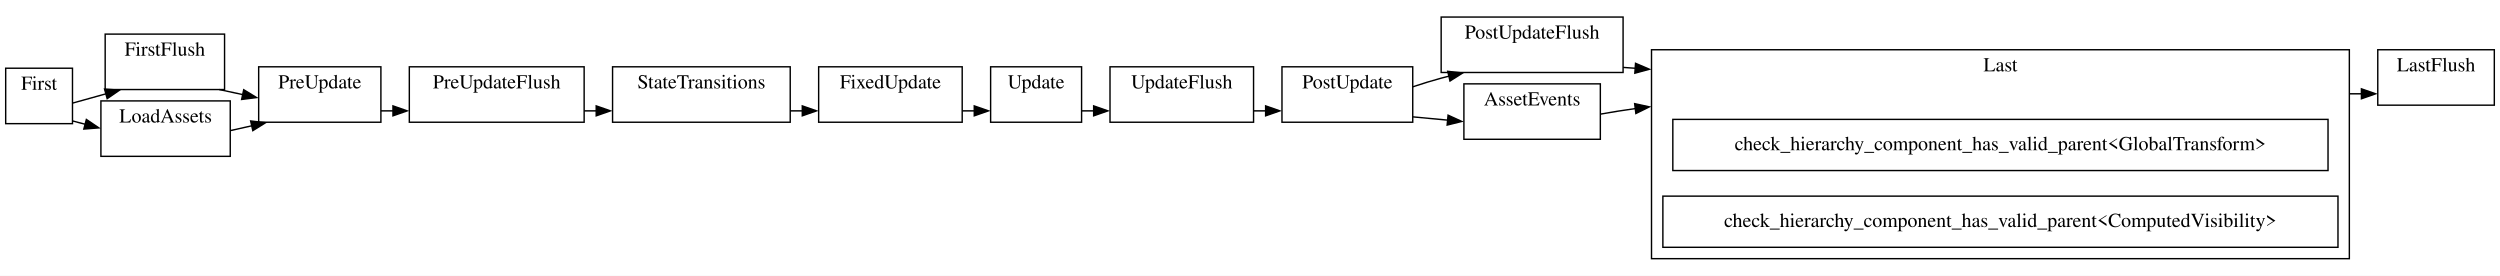
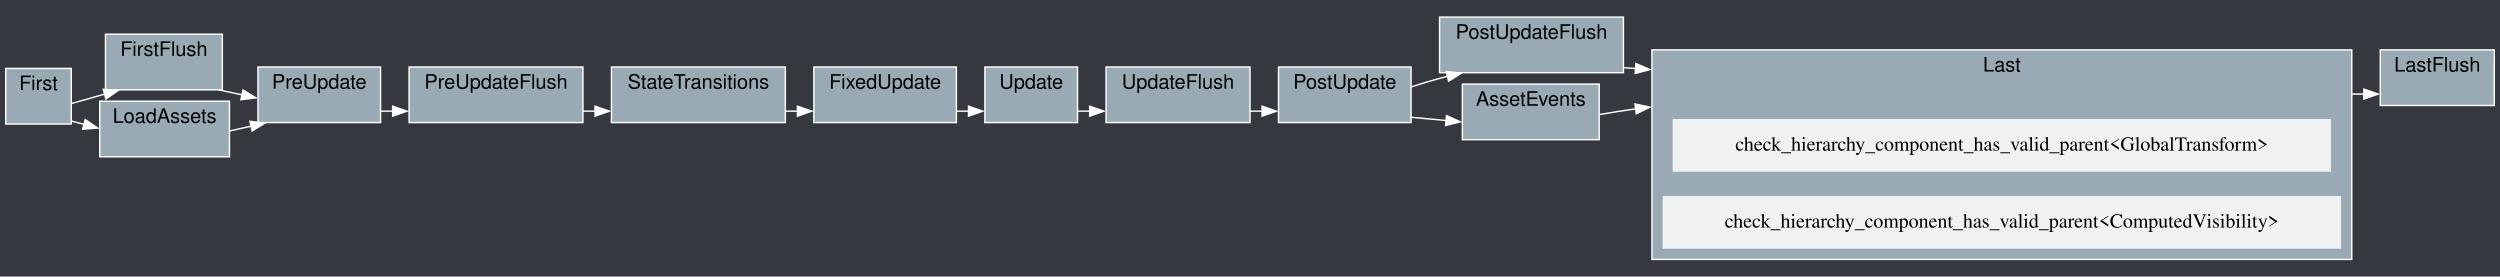
- <svg xmlns="http://www.w3.org/2000/svg" width="1759pt" height="194pt" viewBox="0.00 0.00 1759.00 194.00">
+ <svg xmlns="http://www.w3.org/2000/svg" width="1754pt" height="194pt" viewBox="0.00 0.00 1754.00 194.00">
  <g id="graph0" class="graph" transform="scale(1 1) rotate(0) translate(4 190)">
-     <polygon fill="white" stroke="none" points="-4,4 -4,-190 1755,-190 1755,4 -4,4" />
+     <polygon fill="#35393f" stroke="none" points="-4,4 -4,-190 1750,-190 1750,4 -4,4" />
    <g id="clust1" class="cluster">
-       <polygon fill="none" stroke="black" points="70,-127 70,-166 154,-166 154,-127 70,-127" />
-       <text text-anchor="middle" x="112" y="-150.8" font-family="Times,serif" font-size="14.00">FirstFlush</text>
+       <polygon fill="#99aab5" stroke="white" points="70,-127 70,-166 152,-166 152,-127 70,-127" />
+       <text text-anchor="middle" x="111" y="-150.8" font-family="Helvetica,sans-Serif" font-size="14.00">FirstFlush</text>
    </g>
    <g id="clust2" class="cluster">
-       <polygon fill="none" stroke="black" points="284,-104 284,-143 407,-143 407,-104 284,-104" />
-       <text text-anchor="middle" x="345.5" y="-127.8" font-family="Times,serif" font-size="14.00">PreUpdateFlush</text>
+       <polygon fill="#99aab5" stroke="white" points="283,-104 283,-143 405,-143 405,-104 283,-104" />
+       <text text-anchor="middle" x="344" y="-127.8" font-family="Helvetica,sans-Serif" font-size="14.00">PreUpdateFlush</text>
    </g>
    <g id="clust3" class="cluster">
-       <polygon fill="none" stroke="black" points="777,-104 777,-143 878,-143 878,-104 777,-104" />
-       <text text-anchor="middle" x="827.5" y="-127.8" font-family="Times,serif" font-size="14.00">UpdateFlush</text>
+       <polygon fill="#99aab5" stroke="white" points="772,-104 772,-143 873,-143 873,-104 772,-104" />
+       <text text-anchor="middle" x="822.5" y="-127.8" font-family="Helvetica,sans-Serif" font-size="14.00">UpdateFlush</text>
    </g>
    <g id="clust4" class="cluster">
-       <polygon fill="none" stroke="black" points="1010,-139 1010,-178 1138,-178 1138,-139 1010,-139" />
-       <text text-anchor="middle" x="1074" y="-162.8" font-family="Times,serif" font-size="14.00">PostUpdateFlush</text>
+       <polygon fill="#99aab5" stroke="white" points="1006,-139 1006,-178 1135,-178 1135,-139 1006,-139" />
+       <text text-anchor="middle" x="1070.5" y="-162.8" font-family="Helvetica,sans-Serif" font-size="14.00">PostUpdateFlush</text>
    </g>
    <g id="clust5" class="cluster">
-       <polygon fill="none" stroke="black" points="1669,-116 1669,-155 1751,-155 1751,-116 1669,-116" />
-       <text text-anchor="middle" x="1710" y="-139.8" font-family="Times,serif" font-size="14.00">LastFlush</text>
+       <polygon fill="#99aab5" stroke="white" points="1666,-116 1666,-155 1746,-155 1746,-116 1666,-116" />
+       <text text-anchor="middle" x="1706" y="-139.8" font-family="Helvetica,sans-Serif" font-size="14.00">LastFlush</text>
    </g>
    <g id="clust6" class="cluster">
-       <polygon fill="none" stroke="black" points="0,-103 0,-142 47,-142 47,-103 0,-103" />
-       <text text-anchor="middle" x="23.5" y="-126.8" font-family="Times,serif" font-size="14.00">First</text>
+       <polygon fill="#99aab5" stroke="white" points="0,-103 0,-142 46,-142 46,-103 0,-103" />
+       <text text-anchor="middle" x="23" y="-126.8" font-family="Helvetica,sans-Serif" font-size="14.00">First</text>
    </g>
    <g id="clust7" class="cluster">
-       <polygon fill="none" stroke="black" points="178,-104 178,-143 264,-143 264,-104 178,-104" />
-       <text text-anchor="middle" x="221" y="-127.8" font-family="Times,serif" font-size="14.00">PreUpdate</text>
+       <polygon fill="#99aab5" stroke="white" points="177,-104 177,-143 263,-143 263,-104 177,-104" />
+       <text text-anchor="middle" x="220" y="-127.8" font-family="Helvetica,sans-Serif" font-size="14.00">PreUpdate</text>
    </g>
    <g id="clust8" class="cluster">
-       <polygon fill="none" stroke="black" points="427,-104 427,-143 552,-143 552,-104 427,-104" />
-       <text text-anchor="middle" x="489.5" y="-127.8" font-family="Times,serif" font-size="14.00">StateTransitions</text>
+       <polygon fill="#99aab5" stroke="white" points="425,-104 425,-143 547,-143 547,-104 425,-104" />
+       <text text-anchor="middle" x="486" y="-127.8" font-family="Helvetica,sans-Serif" font-size="14.00">StateTransitions</text>
    </g>
    <g id="clust9" class="cluster">
-       <polygon fill="none" stroke="black" points="572,-104 572,-143 673,-143 673,-104 572,-104" />
-       <text text-anchor="middle" x="622.5" y="-127.8" font-family="Times,serif" font-size="14.00">FixedUpdate</text>
+       <polygon fill="#99aab5" stroke="white" points="567,-104 567,-143 667,-143 667,-104 567,-104" />
+       <text text-anchor="middle" x="617" y="-127.8" font-family="Helvetica,sans-Serif" font-size="14.00">FixedUpdate</text>
    </g>
    <g id="clust10" class="cluster">
-       <polygon fill="none" stroke="black" points="693,-104 693,-143 757,-143 757,-104 693,-104" />
-       <text text-anchor="middle" x="725" y="-127.8" font-family="Times,serif" font-size="14.00">Update</text>
+       <polygon fill="#99aab5" stroke="white" points="687,-104 687,-143 752,-143 752,-104 687,-104" />
+       <text text-anchor="middle" x="719.5" y="-127.8" font-family="Helvetica,sans-Serif" font-size="14.00">Update</text>
    </g>
    <g id="clust11" class="cluster">
-       <polygon fill="none" stroke="black" points="898,-104 898,-143 990,-143 990,-104 898,-104" />
-       <text text-anchor="middle" x="944" y="-127.8" font-family="Times,serif" font-size="14.00">PostUpdate</text>
+       <polygon fill="#99aab5" stroke="white" points="893,-104 893,-143 986,-143 986,-104 893,-104" />
+       <text text-anchor="middle" x="939.5" y="-127.8" font-family="Helvetica,sans-Serif" font-size="14.00">PostUpdate</text>
    </g>
    <g id="clust12" class="cluster">
-       <polygon fill="none" stroke="black" points="1158,-8 1158,-155 1649,-155 1649,-8 1158,-8" />
-       <text text-anchor="middle" x="1403.5" y="-139.8" font-family="Times,serif" font-size="14.00">Last</text>
+       <polygon fill="#99aab5" stroke="white" points="1155,-8 1155,-155 1646,-155 1646,-8 1155,-8" />
+       <text text-anchor="middle" x="1400.5" y="-139.8" font-family="Helvetica,sans-Serif" font-size="14.00">Last</text>
    </g>
    <g id="clust13" class="cluster">
-       <polygon fill="none" stroke="black" points="67,-80 67,-119 158,-119 158,-80 67,-80" />
-       <text text-anchor="middle" x="112.5" y="-103.8" font-family="Times,serif" font-size="14.00">LoadAssets</text>
+       <polygon fill="#99aab5" stroke="white" points="66,-80 66,-119 157,-119 157,-80 66,-80" />
+       <text text-anchor="middle" x="111.5" y="-103.8" font-family="Helvetica,sans-Serif" font-size="14.00">LoadAssets</text>
    </g>
    <g id="clust14" class="cluster">
-       <polygon fill="none" stroke="black" points="1026,-92 1026,-131 1122,-131 1122,-92 1026,-92" />
-       <text text-anchor="middle" x="1074" y="-115.8" font-family="Times,serif" font-size="14.00">AssetEvents</text>
+       <polygon fill="#99aab5" stroke="white" points="1022,-92 1022,-131 1118,-131 1118,-92 1022,-92" />
+       <text text-anchor="middle" x="1070" y="-115.8" font-family="Helvetica,sans-Serif" font-size="14.00">AssetEvents</text>
    </g>
    <g id="edge2" class="edge">
-       <path fill="none" stroke="black" d="M150.21,-127C155.62,-125.84 161.27,-124.62 166.92,-123.41" />
-       <polygon fill="black" stroke="black" points="167.48,-126.87 176.53,-121.35 166.01,-120.02 167.48,-126.87" />
+       <path fill="none" stroke="white" d="M149.21,-127C154.62,-125.84 160.27,-124.62 165.92,-123.41" />
+       <polygon fill="white" stroke="white" points="166.48,-126.87 175.53,-121.35 165.01,-120.02 166.48,-126.87" />
    </g>
    <g id="edge4" class="edge">
-       <path fill="none" stroke="black" d="M407,-112C409.83,-112 412.68,-112 415.54,-112" />
-       <polygon fill="black" stroke="black" points="415.49,-115.5 425.49,-112 415.49,-108.5 415.49,-115.5" />
+       <path fill="none" stroke="white" d="M405,-112C407.88,-112 410.78,-112 413.68,-112" />
+       <polygon fill="white" stroke="white" points="413.49,-115.5 423.49,-112 413.49,-108.5 413.49,-115.5" />
    </g>
    <g id="edge8" class="edge">
-       <path fill="none" stroke="black" d="M878,-112C880.92,-112 883.88,-112 886.82,-112" />
-       <polygon fill="black" stroke="black" points="886.49,-115.5 896.49,-112 886.49,-108.5 886.49,-115.5" />
+       <path fill="none" stroke="white" d="M873,-112C875.92,-112 878.88,-112 881.82,-112" />
+       <polygon fill="white" stroke="white" points="881.49,-115.5 891.49,-112 881.49,-108.5 881.49,-115.5" />
    </g>
    <g id="edge10" class="edge">
-       <path fill="none" stroke="black" d="M1138,-142.58C1140.79,-142.38 1143.65,-142.18 1146.56,-141.97" />
-       <polygon fill="black" stroke="black" points="1146.76,-145.47 1156.49,-141.28 1146.27,-138.49 1146.76,-145.47" />
+       <path fill="none" stroke="white" d="M1135,-142.52C1137.83,-142.32 1140.74,-142.12 1143.7,-141.91" />
+       <polygon fill="white" stroke="white" points="1143.76,-145.41 1153.49,-141.22 1143.27,-138.43 1143.76,-145.41" />
    </g>
    <g id="edge1" class="edge">
-       <path fill="none" stroke="black" d="M47,-117.44C53.47,-119.25 60.51,-121.21 67,-123 68.18,-123.33 69.37,-123.65 70.58,-123.99" />
-       <polygon fill="black" stroke="black" points="69.56,-127.34 80.13,-126.6 71.41,-120.58 69.56,-127.34" />
+       <path fill="none" stroke="white" d="M46,-117.34C52.44,-119.18 59.5,-121.18 66,-123 67.17,-123.33 68.36,-123.66 69.55,-123.99" />
+       <polygon fill="white" stroke="white" points="68.45,-127.32 79.02,-126.6 70.31,-120.57 68.45,-127.32" />
    </g>
    <g id="edge13" class="edge">
-       <path fill="none" stroke="black" d="M47,-104.92C49.97,-104.13 53.11,-103.3 56.34,-102.45" />
-       <polygon fill="black" stroke="black" points="56.77,-105.96 65.54,-100.02 54.98,-99.19 56.77,-105.96" />
+       <path fill="none" stroke="white" d="M46,-105.12C48.89,-104.34 51.94,-103.53 55.09,-102.68" />
+       <polygon fill="white" stroke="white" points="55.78,-106.12 64.54,-100.16 53.98,-99.36 55.78,-106.12" />
    </g>
    <g id="edge3" class="edge">
-       <path fill="none" stroke="black" d="M264,-112C266.78,-112 269.62,-112 272.49,-112" />
-       <polygon fill="black" stroke="black" points="272.49,-115.5 282.49,-112 272.49,-108.5 272.49,-115.5" />
+       <path fill="none" stroke="white" d="M263,-112C265.78,-112 268.62,-112 271.49,-112" />
+       <polygon fill="white" stroke="white" points="271.49,-115.5 281.49,-112 271.49,-108.5 271.49,-115.5" />
    </g>
    <g id="edge5" class="edge">
-       <path fill="none" stroke="black" d="M552,-112C554.93,-112 557.87,-112 560.8,-112" />
-       <polygon fill="black" stroke="black" points="560.49,-115.5 570.49,-112 560.49,-108.5 560.49,-115.5" />
+       <path fill="none" stroke="white" d="M547,-112C549.86,-112 552.74,-112 555.6,-112" />
+       <polygon fill="white" stroke="white" points="555.49,-115.5 565.49,-112 555.49,-108.5 555.49,-115.5" />
    </g>
    <g id="edge6" class="edge">
-       <path fill="none" stroke="black" d="M673,-112C675.93,-112 678.87,-112 681.76,-112" />
-       <polygon fill="black" stroke="black" points="681.49,-115.5 691.49,-112 681.49,-108.5 681.49,-115.5" />
+       <path fill="none" stroke="white" d="M667,-112C669.85,-112 672.71,-112 675.54,-112" />
+       <polygon fill="white" stroke="white" points="675.49,-115.5 685.49,-112 675.49,-108.5 675.49,-115.5" />
    </g>
    <g id="edge7" class="edge">
-       <path fill="none" stroke="black" d="M757,-112C759.78,-112 762.64,-112 765.56,-112" />
-       <polygon fill="black" stroke="black" points="765.49,-115.5 775.49,-112 765.49,-108.5 765.49,-115.5" />
+       <path fill="none" stroke="white" d="M752,-112C754.81,-112 757.71,-112 760.65,-112" />
+       <polygon fill="white" stroke="white" points="760.49,-115.5 770.49,-112 760.49,-108.5 760.49,-115.5" />
    </g>
    <g id="edge9" class="edge">
-       <path fill="none" stroke="black" d="M990,-128.91C996.65,-131.13 1003.47,-133.23 1010,-135 1011.84,-135.5 1013.71,-135.98 1015.61,-136.45" />
-       <polygon fill="black" stroke="black" points="1014.63,-139.82 1025.17,-138.66 1016.21,-133 1014.63,-139.82" />
+       <path fill="none" stroke="white" d="M986,-128.99C992.66,-131.17 999.47,-133.25 1006,-135 1007.85,-135.5 1009.74,-135.98 1011.65,-136.45" />
+       <polygon fill="white" stroke="white" points="1010.75,-139.84 1021.28,-138.66 1012.32,-133.01 1010.75,-139.84" />
    </g>
    <g id="edge14" class="edge">
-       <path fill="none" stroke="black" d="M990,-107.78C997.94,-107.04 1006.31,-106.25 1014.56,-105.48" />
-       <polygon fill="black" stroke="black" points="1014.87,-108.97 1024.5,-104.55 1014.21,-102 1014.87,-108.97" />
+       <path fill="none" stroke="white" d="M986,-107.72C994.06,-106.97 1002.54,-106.18 1010.87,-105.41" />
+       <polygon fill="white" stroke="white" points="1010.86,-108.92 1020.5,-104.51 1010.22,-101.95 1010.86,-108.92" />
    </g>
    <g id="edge11" class="edge">
-       <path fill="none" stroke="black" d="M1649,-124C1651.97,-124 1654.87,-124 1657.68,-124" />
-       <polygon fill="black" stroke="black" points="1657.49,-127.5 1667.49,-124 1657.49,-120.5 1657.49,-127.5" />
+       <path fill="none" stroke="white" d="M1646,-124C1648.91,-124 1651.74,-124 1654.5,-124" />
+       <polygon fill="white" stroke="white" points="1654.49,-127.5 1664.49,-124 1654.49,-120.5 1654.49,-127.5" />
    </g>
    <g id="node13" class="node">
-       <polygon fill="none" stroke="black" points="1634,-106 1173,-106 1173,-70 1634,-70 1634,-106" />
-       <text text-anchor="middle" x="1403.5" y="-84.3" font-family="Times,serif" font-size="14.00">check_hierarchy_component_has_valid_parent&lt;GlobalTransform&gt;</text>
+       <polygon fill="#eff1f3" stroke="#eff1f3" points="1631,-106 1170,-106 1170,-70 1631,-70 1631,-106" />
+       <text text-anchor="middle" x="1400.5" y="-84.3" font-family="Times,serif" font-size="14.00">check_hierarchy_component_has_valid_parent&lt;GlobalTransform&gt;</text>
    </g>
    <g id="node14" class="node">
-       <polygon fill="none" stroke="black" points="1641,-52 1166,-52 1166,-16 1641,-16 1641,-52" />
-       <text text-anchor="middle" x="1403.5" y="-30.3" font-family="Times,serif" font-size="14.00">check_hierarchy_component_has_valid_parent&lt;ComputedVisibility&gt;</text>
+       <polygon fill="#eff1f3" stroke="#eff1f3" points="1638,-52 1163,-52 1163,-16 1638,-16 1638,-52" />
+       <text text-anchor="middle" x="1400.5" y="-30.3" font-family="Times,serif" font-size="14.00">check_hierarchy_component_has_valid_parent&lt;ComputedVisibility&gt;</text>
    </g>
    <g id="edge12" class="edge">
-       <path fill="none" stroke="black" d="M158,-98.09C163.09,-99.24 168.29,-100.4 173.4,-101.55" />
-       <polygon fill="black" stroke="black" points="172.35,-104.9 182.87,-103.67 173.88,-98.07 172.35,-104.9" />
+       <path fill="none" stroke="white" d="M157,-98.09C162.09,-99.24 167.29,-100.4 172.4,-101.55" />
+       <polygon fill="white" stroke="white" points="171.35,-104.9 181.87,-103.67 172.88,-98.07 171.35,-104.9" />
    </g>
    <g id="edge15" class="edge">
-       <path fill="none" stroke="black" d="M1122,-109.69C1130.05,-111.12 1138.5,-112.5 1146.81,-113.63" />
-       <polygon fill="black" stroke="black" points="1146.15,-117.07 1156.5,-114.82 1147,-110.12 1146.15,-117.07" />
+       <path fill="none" stroke="white" d="M1118,-109.59C1126.31,-111.06 1135.07,-112.47 1143.67,-113.62" />
+       <polygon fill="white" stroke="white" points="1143.15,-117.09 1153.5,-114.82 1143.99,-110.14 1143.15,-117.09" />
    </g>
  </g>
</svg>
